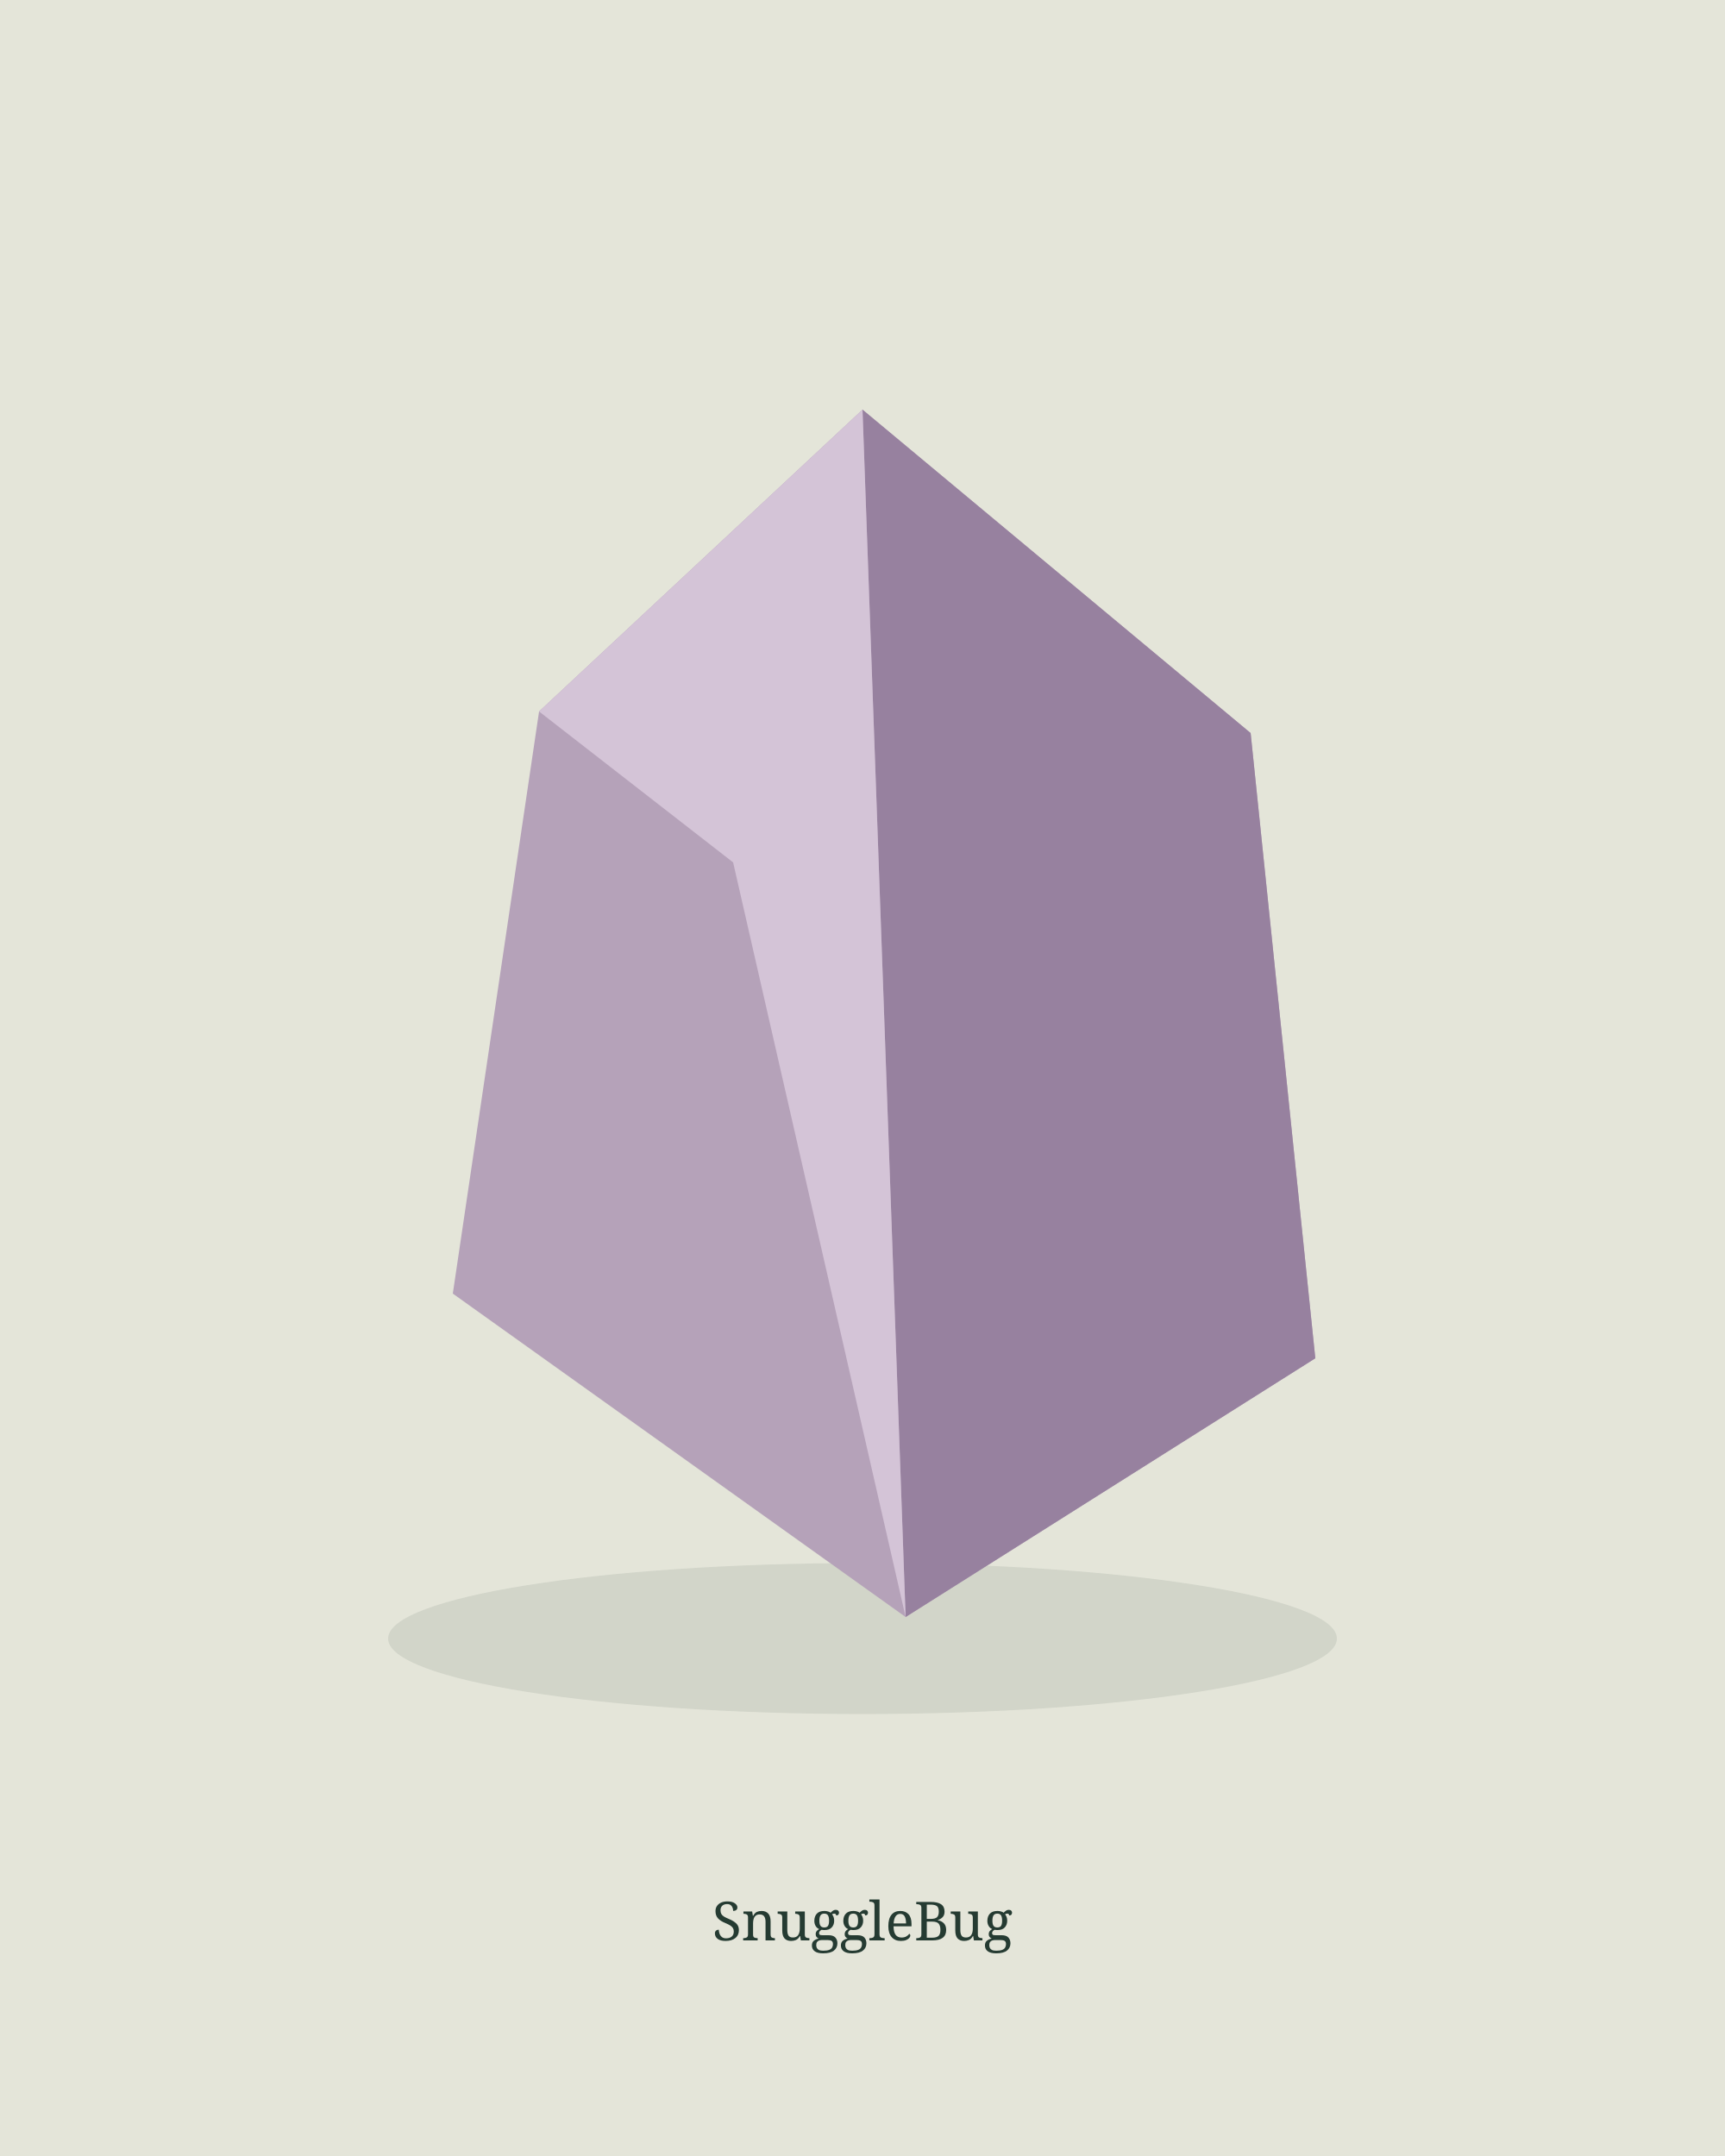
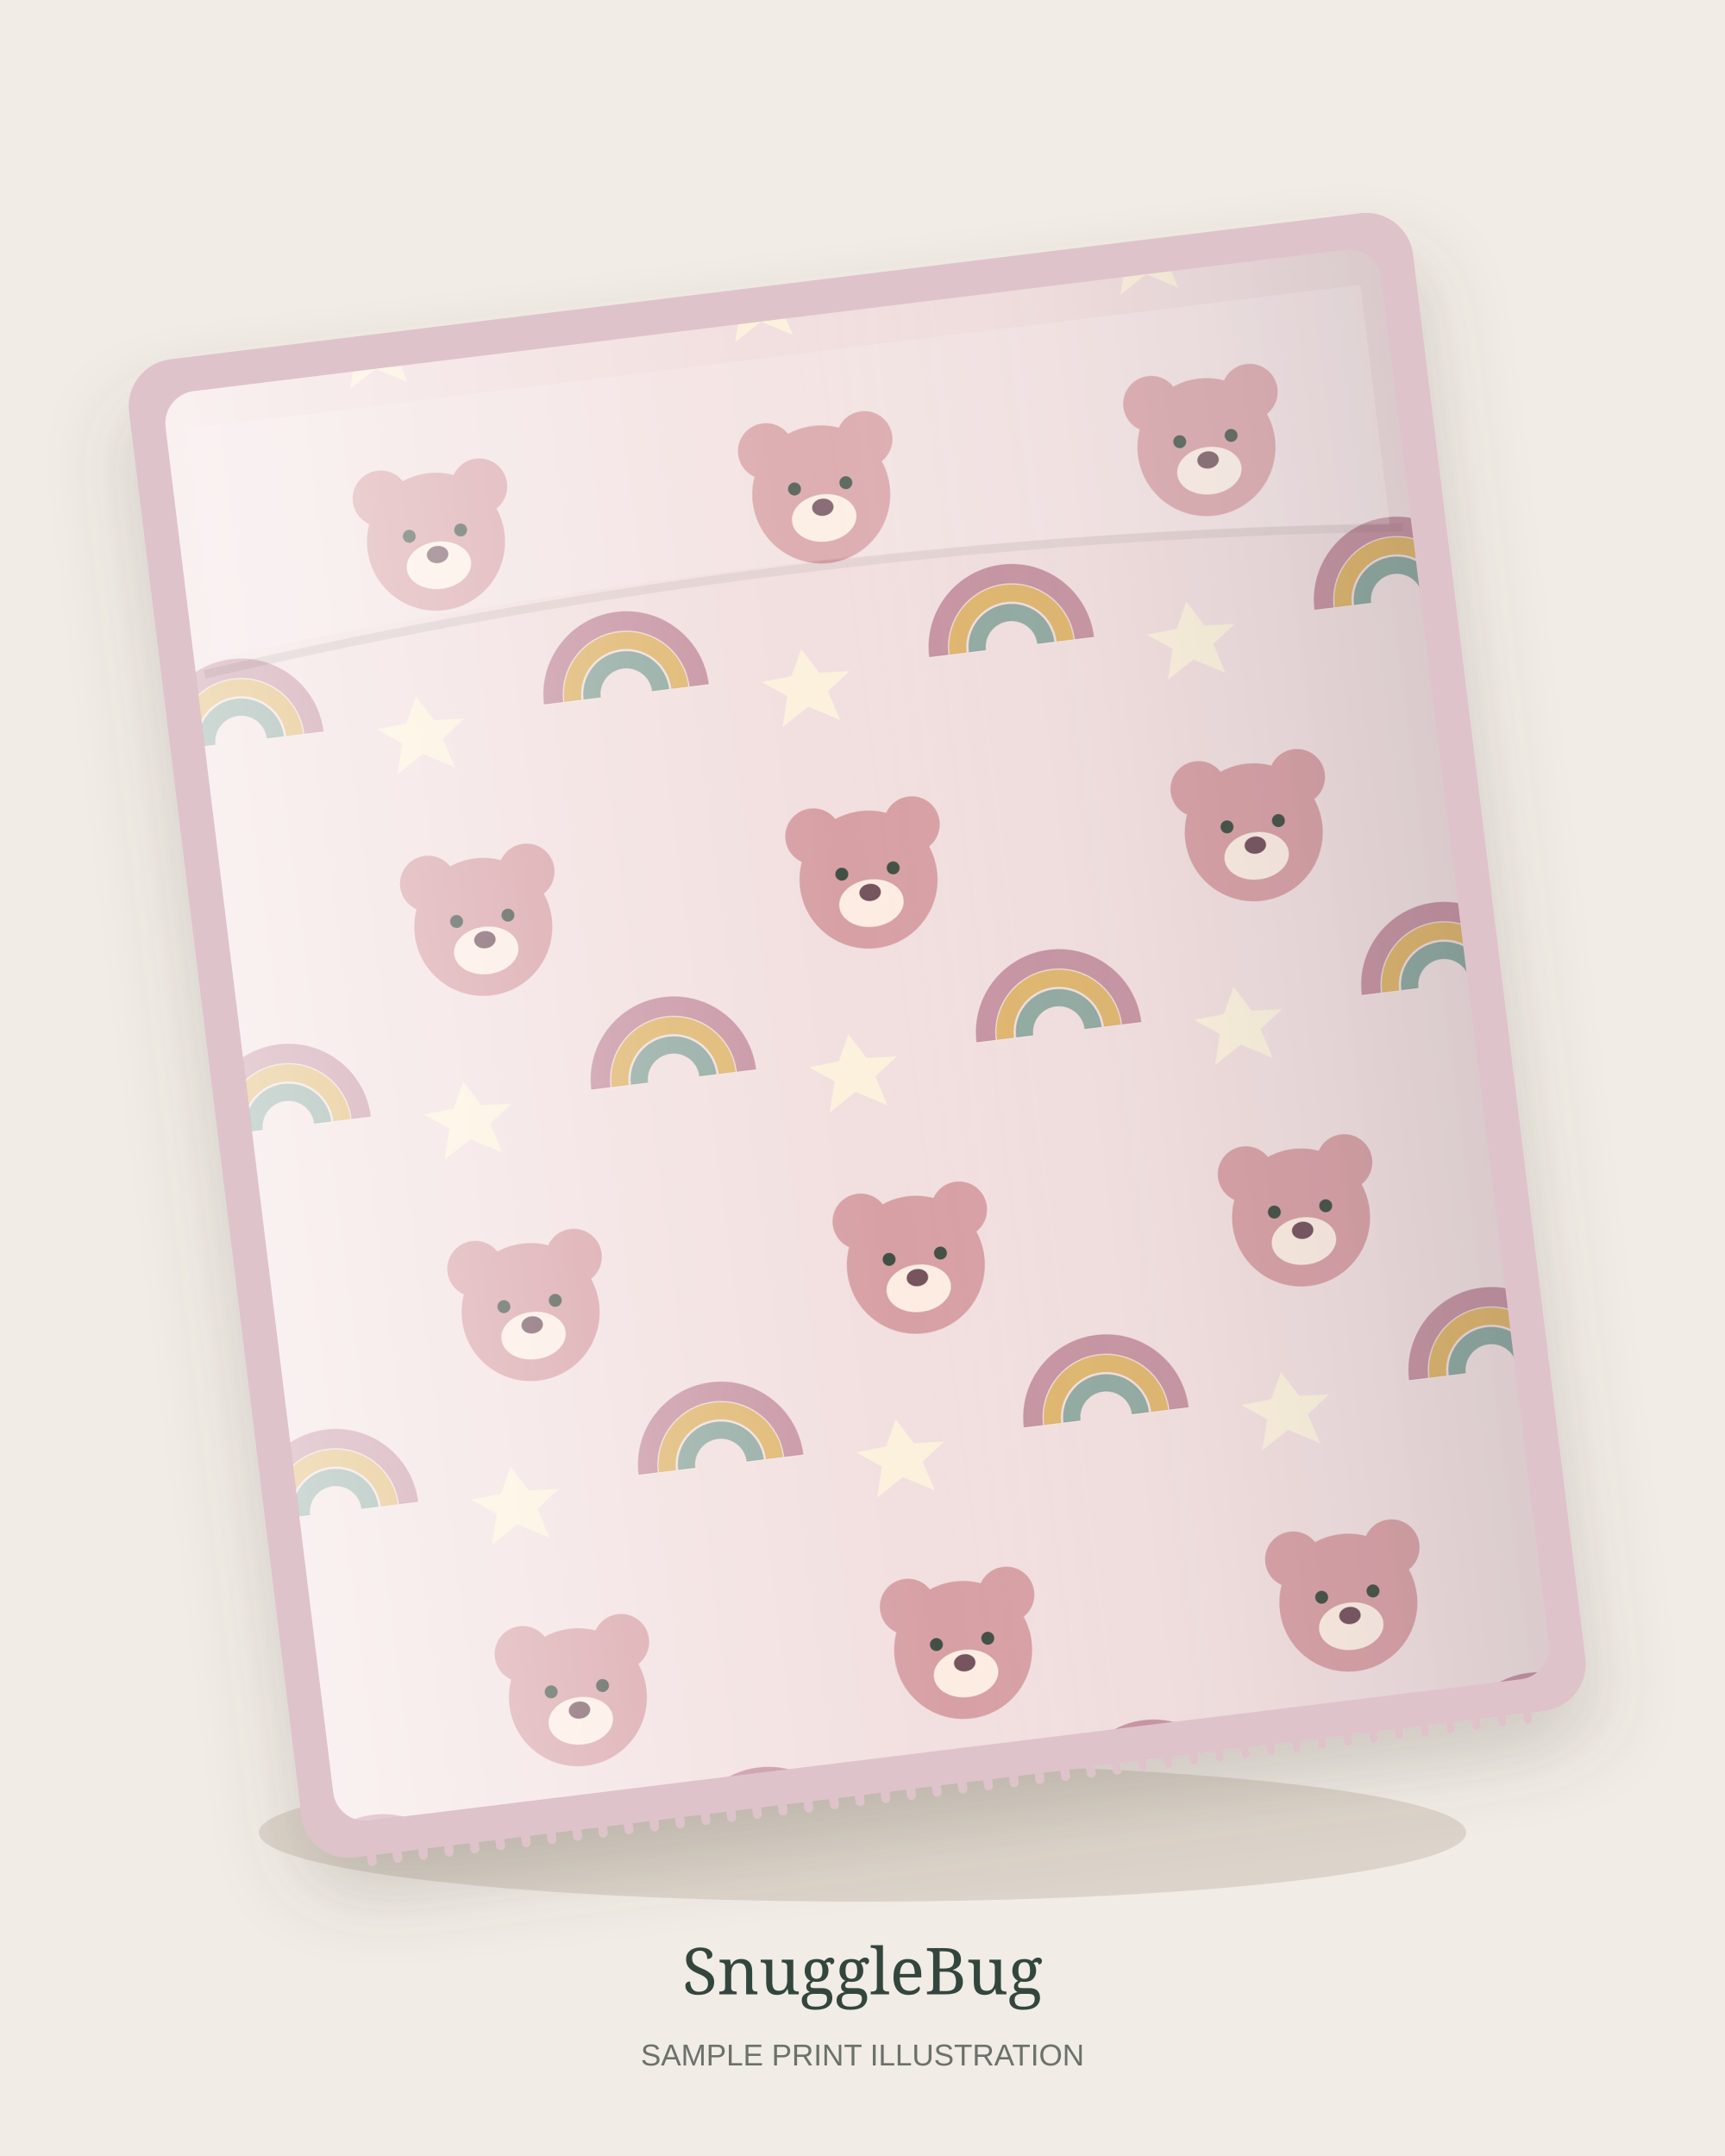
<svg xmlns="http://www.w3.org/2000/svg" width="800" height="1000" viewBox="0 0 800 1000">
-   <rect width="800" height="1000" fill="#e4e5d9" />
-   <ellipse cx="400" cy="760" rx="220" ry="35" fill="#253b32" opacity=".1" />
-   <path d="M400 190 580 340 610 630 420 750 210 600 250 330Z" fill="#b5a2b9" />
-   <path d="m400 190 20 560 190-120-30-290Z" fill="#97819f" />
-   <path d="m400 190-150 140 90 70 80 350Z" fill="#d4c4d7" />
-   <text x="400" y="900" text-anchor="middle" font-family="Georgia,serif" font-size="25" fill="#253b32">SnuggleBug</text>
+   <defs>
+     <pattern id="print" width="180" height="180" patternUnits="userSpaceOnUse">
+       <rect width="180" height="180" fill="#f2dfdf" />
+       <g fill="#435045">
+         <circle cx="31" cy="26" r="13" fill="#d7a0a5" />
+         <circle cx="77" cy="26" r="13" fill="#d7a0a5" />
+         <circle cx="54" cy="49" r="32" fill="#d7a0a5" />
+         <ellipse cx="54" cy="60" rx="15" ry="11" fill="#fcece2" />
+         <circle cx="42" cy="45" r="3" />
+         <circle cx="66" cy="45" r="3" />
+         <ellipse cx="54" cy="55" rx="5" ry="4" fill="#75545e" />
+         <path d="M99 130a34 34 0 0 1 68 0" fill="none" stroke="#c794a2" stroke-width="9" />
+         <path d="M108 130a25 25 0 0 1 50 0" fill="none" stroke="#dfb66e" stroke-width="8" />
+         <path d="M117 130a16 16 0 0 1 32 0" fill="none" stroke="#91aaa1" stroke-width="8" />
+         <path d="m36 119 7 12 14 1-11 8 4 14-14-8-13 8 4-14-11-8 14-1Z" fill="#fcf1dc" />
+       </g>
+     </pattern>
+     <linearGradient id="fold">
+       <stop stop-color="#fff" stop-opacity=".55" />
+       <stop offset=".5" stop-color="#fff" stop-opacity="0" />
+       <stop offset="1" stop-color="#2a3040" stop-opacity=".12" />
+     </linearGradient>
+     <filter id="shadow" x="-30%" y="-20%" width="160%" height="160%">
+       <feDropShadow dx="0" dy="18" stdDeviation="18" flood-color="#5e5550" flood-opacity=".22" />
+     </filter>
+   </defs>
+   <rect width="800" height="1000" fill="#f1ece5" />
+   <ellipse cx="400" cy="850" rx="280" ry="32" fill="#dcd4ca" />
+   <g transform="rotate(-7 400 500)" filter="url(#shadow)">
+     <rect x="100" y="130" width="600" height="700" rx="22" fill="#dfc3cb" />
+     <rect x="116" y="146" width="568" height="668" rx="15" fill="url(#print)" />
+     <rect x="116" y="146" width="568" height="668" rx="15" fill="url(#fold)" />
+     <path d="M126 163h548v112q-262-29-548-5Z" fill="#fff" opacity=".15" />
+     <path d="M120 277q275-30 560 0" fill="none" stroke="#435045" stroke-opacity=".08" stroke-width="4" />
+     <path d="M130 819v14" stroke="#dfc3cb" stroke-width="4" stroke-linecap="round" />
+     <path d="M142 819v14" stroke="#dfc3cb" stroke-width="4" stroke-linecap="round" />
+     <path d="M154 819v14" stroke="#dfc3cb" stroke-width="4" stroke-linecap="round" />
+     <path d="M166 819v14" stroke="#dfc3cb" stroke-width="4" stroke-linecap="round" />
+     <path d="M178 819v14" stroke="#dfc3cb" stroke-width="4" stroke-linecap="round" />
+     <path d="M190 819v14" stroke="#dfc3cb" stroke-width="4" stroke-linecap="round" />
+     <path d="M202 819v14" stroke="#dfc3cb" stroke-width="4" stroke-linecap="round" />
+     <path d="M214 819v14" stroke="#dfc3cb" stroke-width="4" stroke-linecap="round" />
+     <path d="M226 819v14" stroke="#dfc3cb" stroke-width="4" stroke-linecap="round" />
+     <path d="M238 819v14" stroke="#dfc3cb" stroke-width="4" stroke-linecap="round" />
+     <path d="M250 819v14" stroke="#dfc3cb" stroke-width="4" stroke-linecap="round" />
+     <path d="M262 819v14" stroke="#dfc3cb" stroke-width="4" stroke-linecap="round" />
+     <path d="M274 819v14" stroke="#dfc3cb" stroke-width="4" stroke-linecap="round" />
+     <path d="M286 819v14" stroke="#dfc3cb" stroke-width="4" stroke-linecap="round" />
+     <path d="M298 819v14" stroke="#dfc3cb" stroke-width="4" stroke-linecap="round" />
+     <path d="M310 819v14" stroke="#dfc3cb" stroke-width="4" stroke-linecap="round" />
+     <path d="M322 819v14" stroke="#dfc3cb" stroke-width="4" stroke-linecap="round" />
+     <path d="M334 819v14" stroke="#dfc3cb" stroke-width="4" stroke-linecap="round" />
+     <path d="M346 819v14" stroke="#dfc3cb" stroke-width="4" stroke-linecap="round" />
+     <path d="M358 819v14" stroke="#dfc3cb" stroke-width="4" stroke-linecap="round" />
+     <path d="M370 819v14" stroke="#dfc3cb" stroke-width="4" stroke-linecap="round" />
+     <path d="M382 819v14" stroke="#dfc3cb" stroke-width="4" stroke-linecap="round" />
+     <path d="M394 819v14" stroke="#dfc3cb" stroke-width="4" stroke-linecap="round" />
+     <path d="M406 819v14" stroke="#dfc3cb" stroke-width="4" stroke-linecap="round" />
+     <path d="M418 819v14" stroke="#dfc3cb" stroke-width="4" stroke-linecap="round" />
+     <path d="M430 819v14" stroke="#dfc3cb" stroke-width="4" stroke-linecap="round" />
+     <path d="M442 819v14" stroke="#dfc3cb" stroke-width="4" stroke-linecap="round" />
+     <path d="M454 819v14" stroke="#dfc3cb" stroke-width="4" stroke-linecap="round" />
+     <path d="M466 819v14" stroke="#dfc3cb" stroke-width="4" stroke-linecap="round" />
+     <path d="M478 819v14" stroke="#dfc3cb" stroke-width="4" stroke-linecap="round" />
+     <path d="M490 819v14" stroke="#dfc3cb" stroke-width="4" stroke-linecap="round" />
+     <path d="M502 819v14" stroke="#dfc3cb" stroke-width="4" stroke-linecap="round" />
+     <path d="M514 819v14" stroke="#dfc3cb" stroke-width="4" stroke-linecap="round" />
+     <path d="M526 819v14" stroke="#dfc3cb" stroke-width="4" stroke-linecap="round" />
+     <path d="M538 819v14" stroke="#dfc3cb" stroke-width="4" stroke-linecap="round" />
+     <path d="M550 819v14" stroke="#dfc3cb" stroke-width="4" stroke-linecap="round" />
+     <path d="M562 819v14" stroke="#dfc3cb" stroke-width="4" stroke-linecap="round" />
+     <path d="M574 819v14" stroke="#dfc3cb" stroke-width="4" stroke-linecap="round" />
+     <path d="M586 819v14" stroke="#dfc3cb" stroke-width="4" stroke-linecap="round" />
+     <path d="M598 819v14" stroke="#dfc3cb" stroke-width="4" stroke-linecap="round" />
+     <path d="M610 819v14" stroke="#dfc3cb" stroke-width="4" stroke-linecap="round" />
+     <path d="M622 819v14" stroke="#dfc3cb" stroke-width="4" stroke-linecap="round" />
+     <path d="M634 819v14" stroke="#dfc3cb" stroke-width="4" stroke-linecap="round" />
+     <path d="M646 819v14" stroke="#dfc3cb" stroke-width="4" stroke-linecap="round" />
+     <path d="M658 819v14" stroke="#dfc3cb" stroke-width="4" stroke-linecap="round" />
+     <path d="M670 819v14" stroke="#dfc3cb" stroke-width="4" stroke-linecap="round" />
+   </g>
+   <text x="400" y="925" text-anchor="middle" font-family="Georgia,serif" font-size="30" fill="#33463e">SnuggleBug</text>
+   <text x="400" y="958" text-anchor="middle" font-family="Arial,sans-serif" font-size="14" fill="#6b716b">SAMPLE PRINT ILLUSTRATION</text>
</svg>
